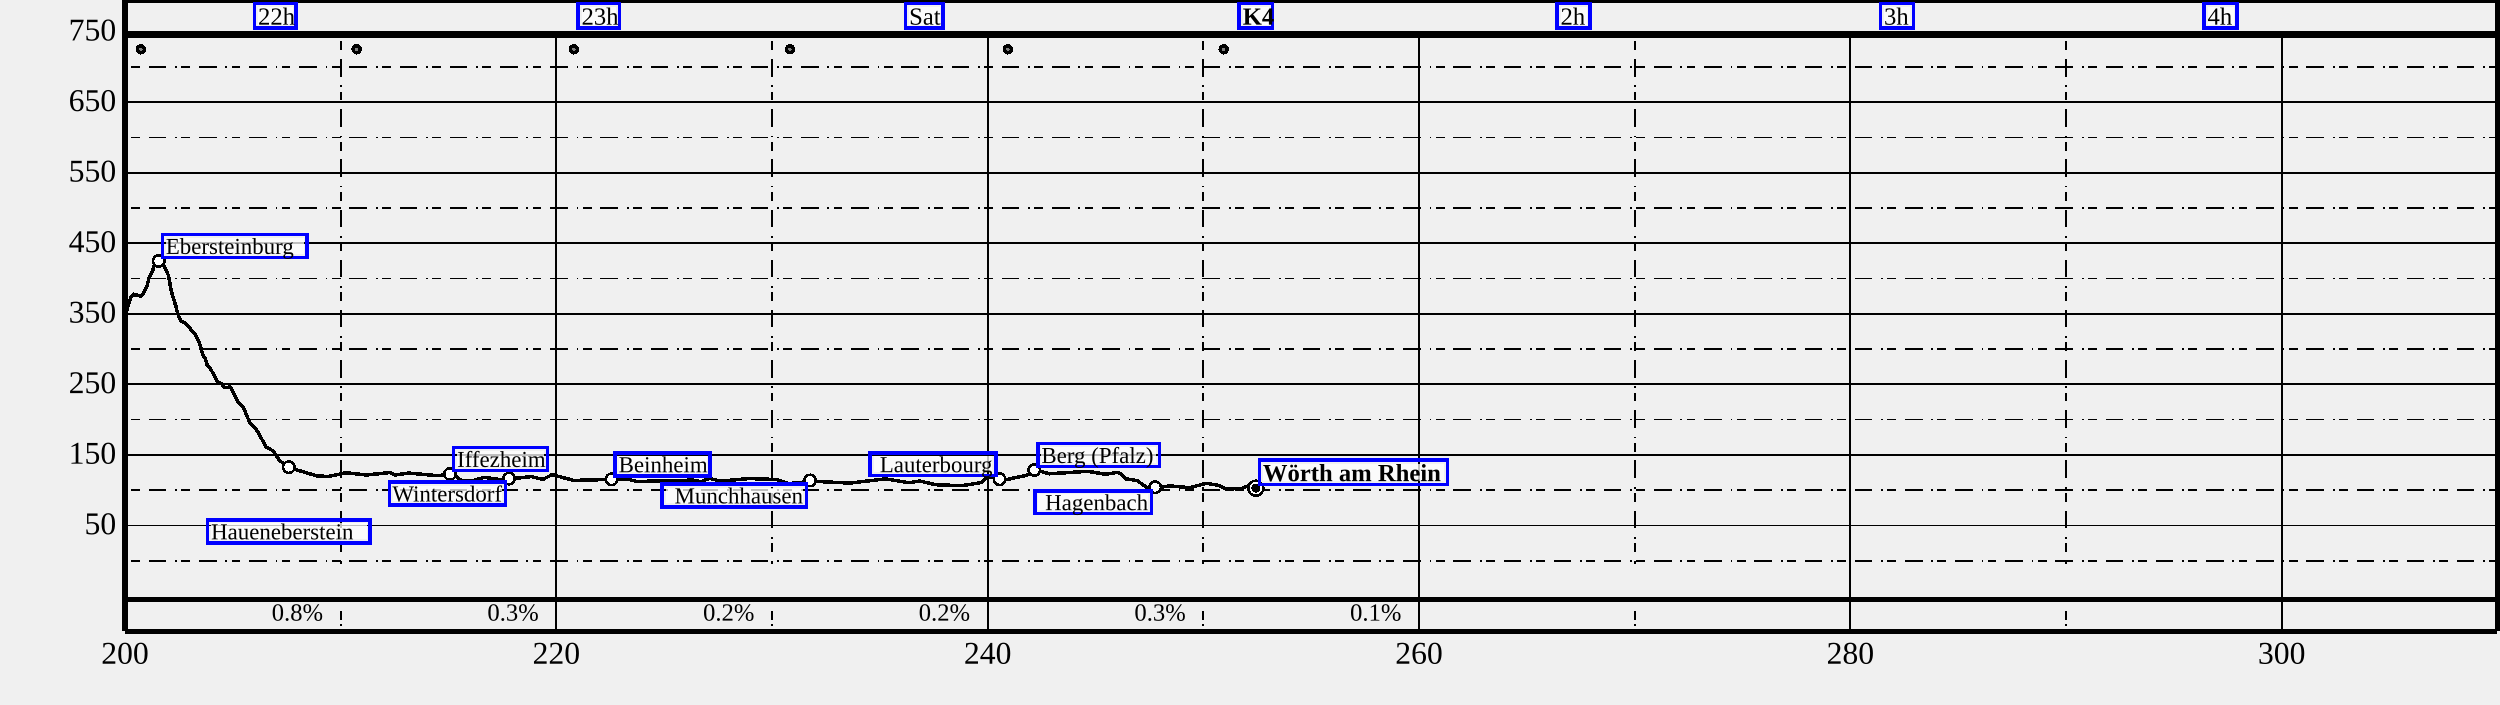
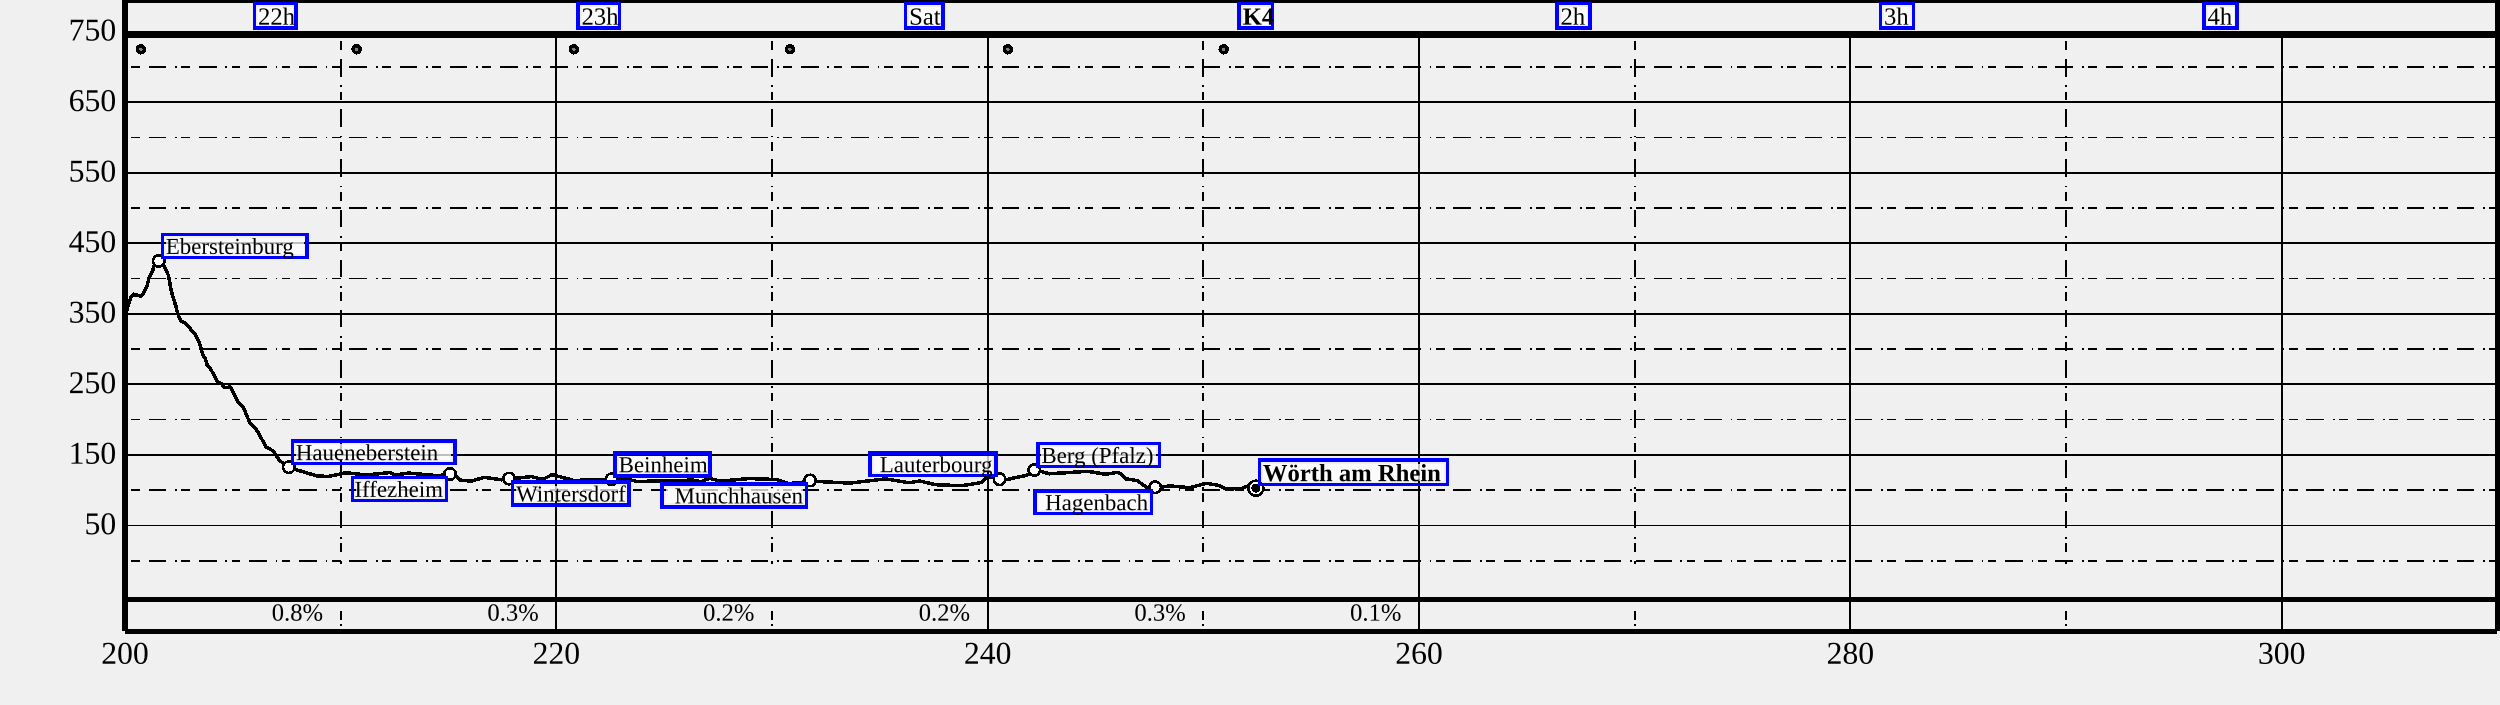
<svg xmlns="http://www.w3.org/2000/svg" height="400" width="1420">
  <g font-size="18" id="world" shape-rendering="crispEdges">
    <g id="BG" />
    <g id="SB" transform="translate(71 360)">
      <text text-anchor="middle" x="0" y="17">
200
</text>
      <text text-anchor="middle" x="245" y="17">
220
</text>
      <text text-anchor="middle" x="490" y="17">
240
</text>
      <text text-anchor="middle" x="735" y="17">
260
</text>
      <text text-anchor="middle" x="980" y="17">
280
</text>
      <text text-anchor="middle" x="1225" y="17">
300
</text>
    </g>
    <g id="SD" transform="translate(71 0)">
      <path d="M0,0 L1347.5,0" stroke="black" stroke-width="3" />
      <path d="M0,0 L0,358.5" stroke="black" stroke-width="3" />
      <path d="M0,358.5 L1347.5,358.5" stroke="black" stroke-width="3" />
      <path d="M1347.5,0 L1347.5,358.5" stroke="black" stroke-width="3" />
      <path d="M0,358.5 L1347.5,358.5" stroke="black" stroke-width="1" />
      <path d="M0,20 L0,358.5" stroke="black" stroke-width="1" />
      <path d="M245,20 L245,358.5" stroke="black" stroke-width="1" />
      <path d="M490,20 L490,358.5" stroke="black" stroke-width="1" />
      <path d="M735,20 L735,358.5" stroke="black" stroke-width="1" />
      <path d="M980,20 L980,358.5" stroke="black" stroke-width="1" />
      <path d="M1225,20 L1225,358.5" stroke="black" stroke-width="1" />
      <path d="M122.5,20 L122.5,320.5" stroke="black" stroke-dasharray="1.0,2.5,5.0,5.0,10.0,5.0" />
      <path d="M367.5,20 L367.5,320.5" stroke="black" stroke-dasharray="1.0,2.5,5.0,5.0,10.0,5.0" />
      <path d="M612.5,20 L612.5,320.5" stroke="black" stroke-dasharray="1.0,2.5,5.0,5.0,10.0,5.0" />
      <path d="M857.5,20 L857.5,320.5" stroke="black" stroke-dasharray="1.0,2.5,5.0,5.0,10.0,5.0" />
      <path d="M1102.5,20 L1102.5,320.5" stroke="black" stroke-dasharray="1.0,2.5,5.0,5.0,10.0,5.0" />
      <path d="M1347.5,20 L1347.5,320.5" stroke="black" stroke-dasharray="1.0,2.5,5.0,5.0,10.0,5.0" />
      <path d="M0,298.438 L1347.5,298.438" stroke="black" stroke-width="1" />
      <path d="M0,258.375 L1347.5,258.375" stroke="black" stroke-width="1" />
      <path d="M0,218.312 L1347.5,218.312" stroke="black" stroke-width="1" />
      <path d="M0,178.25 L1347.5,178.25" stroke="black" stroke-width="1" />
      <path d="M0,138.188 L1347.5,138.188" stroke="black" stroke-width="1" />
      <path d="M0,98.125 L1347.5,98.125" stroke="black" stroke-width="1" />
      <path d="M0,58.062 L1347.5,58.062" stroke="black" stroke-width="1" />
      <path d="M0,18 L1347.5,18" stroke="black" stroke-width="1" />
      <path d="M0,318.469 L1347.5,318.469" stroke="black" stroke-dasharray="1.0,2.5,5.0,5.0,10.0,5.0" />
      <path d="M0,278.406 L1347.5,278.406" stroke="black" stroke-dasharray="1.0,2.5,5.0,5.0,10.0,5.0" />
      <path d="M0,238.344 L1347.5,238.344" stroke="black" stroke-dasharray="1.0,2.5,5.0,5.0,10.0,5.0" />
      <path d="M0,198.281 L1347.5,198.281" stroke="black" stroke-dasharray="1.0,2.5,5.0,5.0,10.0,5.0" />
      <path d="M0,158.219 L1347.5,158.219" stroke="black" stroke-dasharray="1.0,2.5,5.0,5.0,10.0,5.0" />
      <path d="M0,118.156 L1347.5,118.156" stroke="black" stroke-dasharray="1.0,2.5,5.0,5.0,10.0,5.0" />
      <path d="M0,78.094 L1347.5,78.094" stroke="black" stroke-dasharray="1.0,2.5,5.0,5.0,10.0,5.0" />
      <path d="M0,38.031 L1347.5,38.031" stroke="black" stroke-dasharray="1.0,2.5,5.0,5.0,10.0,5.0" />
      <path d="M0,20 L1347.5,20" stroke="black" stroke-width="3" />
      <text font-size="14" text-anchor="end" x="112.5" y="352.5">
0.8%
</text>
      <text font-size="14" text-anchor="end" x="235" y="352.5">
0.3%
</text>
      <text font-size="14" text-anchor="end" x="357.5" y="352.5">
0.2%
</text>
      <text font-size="14" text-anchor="end" x="480" y="352.5">
0.2%
</text>
      <text font-size="14" text-anchor="end" x="602.5" y="352.5">
0.3%
</text>
      <text font-size="14" text-anchor="end" x="725" y="352.5">
0.1%
</text>
      <path d="M122.5,355.5 L122.5,340.5" stroke="black" stroke-dasharray="1.0,2.5,5.0,5.0,10.0,5.0" />
      <path d="M367.5,355.5 L367.5,340.5" stroke="black" stroke-dasharray="1.0,2.5,5.0,5.0,10.0,5.0" />
      <path d="M612.5,355.5 L612.5,340.5" stroke="black" stroke-dasharray="1.0,2.5,5.0,5.0,10.0,5.0" />
      <path d="M857.5,355.5 L857.5,340.5" stroke="black" stroke-dasharray="1.0,2.5,5.0,5.0,10.0,5.0" />
      <path d="M1102.5,355.5 L1102.5,340.5" stroke="black" stroke-dasharray="1.0,2.5,5.0,5.0,10.0,5.0" />
      <path d="M1347.5,355.5 L1347.5,340.5" stroke="black" stroke-dasharray="1.0,2.5,5.0,5.0,10.0,5.0" />
      <path d="M0,340.5 L1347.5,340.5" stroke="black" stroke-width="3" />
      <path d="M-0.1,178.2 L0.4,176.5 L1.0,176.6 L1.3,174.7 L3.5,168.5 L4.8,167.0 L9.0,168.3 L10.2,166.8 L12.3,163.1 L13.5,158.4 L15.9,153.2 L16.2,151.2 L19.2,148.8 L22.2,151.1 L24.6,156.3 L26.4,165.7 L28.6,173.1 L28.8,173.1 L29.3,176.3 L31.6,182.2 L34.4,183.7 L39.8,189.8 L42.5,195.4 L44.1,201.2 L45.6,203.8 L46.7,207.5 L48.6,209.5 L52.5,216.8 L54.8,218.0 L56.3,220.2 L59.8,219.8 L64.2,228.5 L67.5,231.9 L71.0,240.5 L74.7,244.1 L80.2,253.9 L84.4,256.3 L87.9,261.8 L94.8,266.1 L109.3,270.4 L115.4,270.6 L125.7,268.5 L137.2,269.8 L150.4,268.4 L153.3,269.8 L161.1,268.7 L177.7,270.2 L184.2,269.4 L187.9,270.5 L190.4,272.7 L196.9,273.3 L203.9,271.1 L214.1,272.5 L230.7,270.7 L237.3,272.3 L242.6,269.6 L254.9,272.9 L284.6,272.0 L291.0,273.5 L322.5,272.7 L327.1,273.6 L332.0,271.7 L338.3,273.3 L354.7,271.8 L370.3,272.4 L377.2,274.7 L390.1,273.3 L411.6,274.4 L432.0,272.0 L445.2,274.2 L451.5,273.2 L460.4,275.3 L475.1,275.9 L486.4,274.1 L490.2,270.7 L499.7,272.6 L512.4,269.9 L516.5,266.8 L525.1,269.1 L546.9,267.7 L557.1,269.4 L563.8,268.3 L565.7,269.0 L568.2,271.9 L575.0,273.0 L581.4,277.7 L593.4,276.0 L605.0,277.0 L614.1,274.5 L620.9,275.6 L625.4,277.8 L634.5,277.4 L638.1,275.9 L642.3,277.1" fill="transparent" id="track" stroke="black" stroke-linejoin="miter" stroke-miterlimit="1" stroke-width="2" />
      <g>
        <g>
          <circle cx="8.977" cy="28" fill="Gray" id="user-step" r="2" stroke="black" stroke-width="2" />
        </g>
        <g>
          <circle cx="131.558" cy="28" fill="Gray" id="user-step" r="2" stroke="black" stroke-width="2" />
        </g>
        <g>
          <circle cx="254.948" cy="28" fill="Gray" id="user-step" r="2" stroke="black" stroke-width="2" />
        </g>
        <g>
          <circle cx="377.668" cy="28" fill="Gray" id="user-step" r="2" stroke="black" stroke-width="2" />
        </g>
        <g>
          <circle cx="501.435" cy="28" fill="Gray" id="user-step" r="2" stroke="black" stroke-width="2" />
        </g>
        <g>
          <circle cx="624.073" cy="28" fill="Gray" id="user-step" r="2" stroke="black" stroke-width="2" />
        </g>
        <g>
          <circle cx="642.301" cy="277.284" fill="Blue" id="0/wp" r="5" />
        </g>
        <g transform="translate(642.301 277.2845)">
          <rect fill="white" fill-opacity="0.75" height="10" id="label-bg" width="14.875" x="-7.438" y="-273.284" />
          <rect fill="none" height="14" id="label-dbg" stroke="blue" stroke-width="2" width="18.875" x="-9.438" y="-275.284" />
          <text font-size="14.0" font-style="normal" font-weight="bold" id="0/wp/text" text-anchor="start" x="-7.438" y="-263.284">
K4
</text>
        </g>
        <g>
          <circle cx="642.301" cy="277.284" fill="Black" id="2/wp" r="5" />
          <circle cx="642.301" cy="277.284" fill="white" id="2/wp-little-white" r="3.5" />
          <circle cx="642.301" cy="277.284" fill="black" id="2/wp-little-white" r="2.5" />
        </g>
        <g transform="translate(642.301 277.2845)">
          <rect fill="white" fill-opacity="0.75" height="10" id="label-bg" width="102.959" x="4" y="-14" />
          <rect fill="none" height="14" id="label-dbg" stroke="blue" stroke-width="2" width="106.959" x="2" y="-16" />
          <text font-size="14.0" font-style="normal" font-weight="bold" id="2/wp/text" text-anchor="start" x="4.000" y="-4.000">
Wörth am Rhein
</text>
        </g>
        <g>
          <circle cx="585.114" cy="276.764" fill="Black" id="3/wp" r="4" />
          <circle cx="585.114" cy="276.764" fill="white" id="3/wp-little-white" r="2.5" />
        </g>
        <g transform="translate(585.1145 276.7637)">
          <rect fill="white" fill-opacity="0.75" height="9" id="label-bg" width="62.351" x="-66.351" y="4" />
          <rect fill="none" height="13" id="label-dbg" stroke="blue" stroke-width="2" width="66.351" x="-68.351" y="2" />
          <text font-size="13.0" font-style="normal" font-weight="normal" id="3/wp/text" text-anchor="end" x="-4.000" y="13.000">
Hagenbach
</text>
        </g>
        <g>
          <circle cx="184.616" cy="269.232" fill="Black" id="4/wp" r="4" />
          <circle cx="184.616" cy="269.232" fill="white" id="4/wp-little-white" r="2.5" />
        </g>
        <g transform="translate(184.6157 269.2319)">
-           <rect fill="white" fill-opacity="0.75" height="9" id="label-bg" width="49.266" x="4" y="-13" />
-           <rect fill="none" height="13" id="label-dbg" stroke="blue" stroke-width="2" width="53.266" x="2" y="-15" />
-           <text font-size="13.0" font-style="normal" font-weight="normal" id="4/wp/text" text-anchor="start" x="4.000" y="-4.000">
+           <rect fill="white" fill-opacity="0.75" height="9" id="label-bg" width="49.266" x="-53.266" y="4" />
+           <rect fill="none" height="13" id="label-dbg" stroke="blue" stroke-width="2" width="53.266" x="-55.266" y="2" />
+           <text font-size="13.0" font-style="normal" font-weight="normal" id="4/wp/text" text-anchor="end" x="-4.000" y="13.000">
Iffezheim
</text>
        </g>
        <g>
          <circle cx="496.739" cy="272.197" fill="Black" id="5/wp" r="4" />
          <circle cx="496.739" cy="272.197" fill="white" id="5/wp-little-white" r="2.5" />
        </g>
        <g transform="translate(496.7392 272.1966)">
          <rect fill="white" fill-opacity="0.75" height="9" id="label-bg" width="67.586" x="-71.586" y="-13" />
          <rect fill="none" height="13" id="label-dbg" stroke="blue" stroke-width="2" width="71.586" x="-73.586" y="-15" />
          <text font-size="13.0" font-style="normal" font-weight="normal" id="5/wp/text" text-anchor="end" x="-4.000" y="-4.000">
Lauterbourg
</text>
        </g>
        <g>
          <circle cx="516.512" cy="266.988" fill="Black" id="6/wp" r="4" />
          <circle cx="516.512" cy="266.988" fill="white" id="6/wp-little-white" r="2.5" />
        </g>
        <g transform="translate(516.5121 266.9884)">
          <rect fill="white" fill-opacity="0.75" height="9" id="label-bg" width="65.122" x="4" y="-13" />
          <rect fill="none" height="13" id="label-dbg" stroke="blue" stroke-width="2" width="69.122" x="2" y="-15" />
          <text font-size="13.0" font-style="normal" font-weight="normal" id="6/wp/text" text-anchor="start" x="4.000" y="-4.000">
Berg (Pfalz)
</text>
        </g>
        <g>
          <circle cx="276.397" cy="272.237" fill="Black" id="7/wp" r="4" />
          <circle cx="276.397" cy="272.237" fill="white" id="7/wp-little-white" r="2.5" />
        </g>
        <g transform="translate(276.3968 272.2366)">
          <rect fill="white" fill-opacity="0.75" height="9" id="label-bg" width="49.959" x="4" y="-13" />
          <rect fill="none" height="13" id="label-dbg" stroke="blue" stroke-width="2" width="53.959" x="2" y="-15" />
          <text font-size="13.0" font-style="normal" font-weight="normal" id="7/wp/text" text-anchor="start" x="4.000" y="-4.000">
Beinheim
</text>
        </g>
        <g>
          <circle cx="389.103" cy="272.918" fill="Black" id="8/wp" r="4" />
          <circle cx="389.103" cy="272.918" fill="white" id="8/wp-little-white" r="2.5" />
        </g>
        <g transform="translate(389.1032 272.9177)">
          <rect fill="white" fill-opacity="0.75" height="9" id="label-bg" width="77.977" x="-81.977" y="4" />
          <rect fill="none" height="13" id="label-dbg" stroke="blue" stroke-width="2" width="81.977" x="-83.977" y="2" />
          <text font-size="13.0" font-style="normal" font-weight="normal" id="8/wp/text" text-anchor="end" x="-4.000" y="13.000">
Munchhausen
</text>
        </g>
        <g>
          <circle cx="218.163" cy="271.836" fill="Black" id="9/wp" r="4" />
          <circle cx="218.163" cy="271.836" fill="white" id="9/wp-little-white" r="2.5" />
        </g>
        <g transform="translate(218.1634 271.836)">
-           <rect fill="white" fill-opacity="0.75" height="9" id="label-bg" width="61.966" x="-65.966" y="4" />
-           <rect fill="none" height="13" id="label-dbg" stroke="blue" stroke-width="2" width="65.966" x="-67.966" y="2" />
-           <text font-size="13.0" font-style="normal" font-weight="normal" id="9/wp/text" text-anchor="end" x="-4.000" y="13.000">
+           <rect fill="white" fill-opacity="0.75" height="9" id="label-bg" width="61.966" x="4" y="4" />
+           <rect fill="none" height="13" id="label-dbg" stroke="blue" stroke-width="2" width="65.966" x="2" y="2" />
+           <text font-size="13.0" font-style="normal" font-weight="normal" id="9/wp/text" text-anchor="start" x="4.000" y="13.000">
Wintersdorf
</text>
        </g>
        <g>
          <circle cx="93.04" cy="265.346" fill="Black" id="10/wp" r="4" />
          <circle cx="93.04" cy="265.346" fill="white" id="10/wp-little-white" r="2.5" />
        </g>
        <g transform="translate(93.03956 265.3459)">
-           <rect fill="white" fill-opacity="0.75" height="9" id="label-bg" width="88.291" x="-44.146" y="32" />
-           <rect fill="none" height="13" id="label-dbg" stroke="blue" stroke-width="2" width="92.291" x="-46.146" y="30" />
-           <text font-size="13.0" font-style="normal" font-weight="normal" id="10/wp/text" text-anchor="start" x="-44.146" y="41.000">
+           <rect fill="white" fill-opacity="0.75" height="9" id="label-bg" width="88.291" x="4" y="-13" />
+           <rect fill="none" height="13" id="label-dbg" stroke="blue" stroke-width="2" width="92.291" x="2" y="-15" />
+           <text font-size="13.0" font-style="normal" font-weight="normal" id="10/wp/text" text-anchor="start" x="4.000" y="-4.000">
Haueneberstein
</text>
        </g>
        <g>
          <circle cx="19.166" cy="148.243" fill="Black" id="11/wp" r="4" />
          <circle cx="19.166" cy="148.243" fill="white" id="11/wp-little-white" r="2.5" />
        </g>
        <g transform="translate(19.16637 148.2432)">
          <rect fill="white" fill-opacity="0.75" height="9" id="label-bg" width="78.285" x="4" y="-13" />
          <rect fill="none" height="13" id="label-dbg" stroke="blue" stroke-width="2" width="82.285" x="2" y="-15" />
          <text font-size="13.0" font-style="normal" font-weight="normal" id="11/wp/text" text-anchor="start" x="4.000" y="-4.000">
Ebersteinburg
</text>
        </g>
        <g />
        <g transform="translate(97.1875 17)">
          <rect fill="white" fill-opacity="0.75" height="10" id="label-bg" width="19.625" x="-21.625" y="-13" />
          <rect fill="none" height="14" id="label-dbg" stroke="blue" stroke-width="2" width="23.625" x="-23.625" y="-15" />
          <text font-size="14.0" font-style="normal" font-weight="normal" id="" text-anchor="start" x="-21.625" y="-3.000">
22h
</text>
        </g>
        <g />
        <g transform="translate(280.9375 17)">
          <rect fill="white" fill-opacity="0.75" height="10" id="label-bg" width="19.625" x="-21.625" y="-13" />
          <rect fill="none" height="14" id="label-dbg" stroke="blue" stroke-width="2" width="23.625" x="-23.625" y="-15" />
          <text font-size="14.0" font-style="normal" font-weight="normal" id="" text-anchor="start" x="-21.625" y="-3.000">
23h
</text>
        </g>
        <g />
        <g transform="translate(464.6875 17)">
          <rect fill="white" fill-opacity="0.75" height="10" id="label-bg" width="17.304" x="-19.304" y="-13" />
          <rect fill="none" height="14" id="label-dbg" stroke="blue" stroke-width="2" width="21.304" x="-21.304" y="-15" />
          <text font-size="14.0" font-style="normal" font-weight="normal" id="" text-anchor="start" x="-19.304" y="-3.000">
Sat
</text>
        </g>
        <g />
        <g transform="translate(832.1875 17)">
          <rect fill="white" fill-opacity="0.75" height="10" id="label-bg" width="14.817" x="-16.817" y="-13" />
          <rect fill="none" height="14" id="label-dbg" stroke="blue" stroke-width="2" width="18.817" x="-18.817" y="-15" />
          <text font-size="14.0" font-style="normal" font-weight="normal" id="" text-anchor="start" x="-16.817" y="-3.000">
 2h
</text>
        </g>
        <g />
        <g transform="translate(1015.938 17)">
          <rect fill="white" fill-opacity="0.75" height="10" id="label-bg" width="14.817" x="-16.817" y="-13" />
          <rect fill="none" height="14" id="label-dbg" stroke="blue" stroke-width="2" width="18.817" x="-18.817" y="-15" />
          <text font-size="14.0" font-style="normal" font-weight="normal" id="" text-anchor="start" x="-16.817" y="-3.000">
 3h
</text>
        </g>
        <g />
        <g transform="translate(1199.688 17)">
          <rect fill="white" fill-opacity="0.75" height="10" id="label-bg" width="14.817" x="-16.817" y="-13" />
          <rect fill="none" height="14" id="label-dbg" stroke="blue" stroke-width="2" width="18.817" x="-18.817" y="-15" />
          <text font-size="14.0" font-style="normal" font-weight="normal" id="" text-anchor="start" x="-16.817" y="-3.000">
 4h
</text>
        </g>
      </g>
    </g>
    <g id="SL" transform="translate(0 0)">
      <text text-anchor="end" x="66" y="303.438">
50
</text>
      <text text-anchor="end" x="66" y="263.375">
150
</text>
      <text text-anchor="end" x="66" y="223.312">
250
</text>
      <text text-anchor="end" x="66" y="183.25">
350
</text>
      <text text-anchor="end" x="66" y="143.188">
450
</text>
      <text text-anchor="end" x="66" y="103.125">
550
</text>
      <text text-anchor="end" x="66" y="63.062">
650
</text>
      <text text-anchor="end" x="66" y="23">
750
</text>
    </g>
  </g>
</svg>
